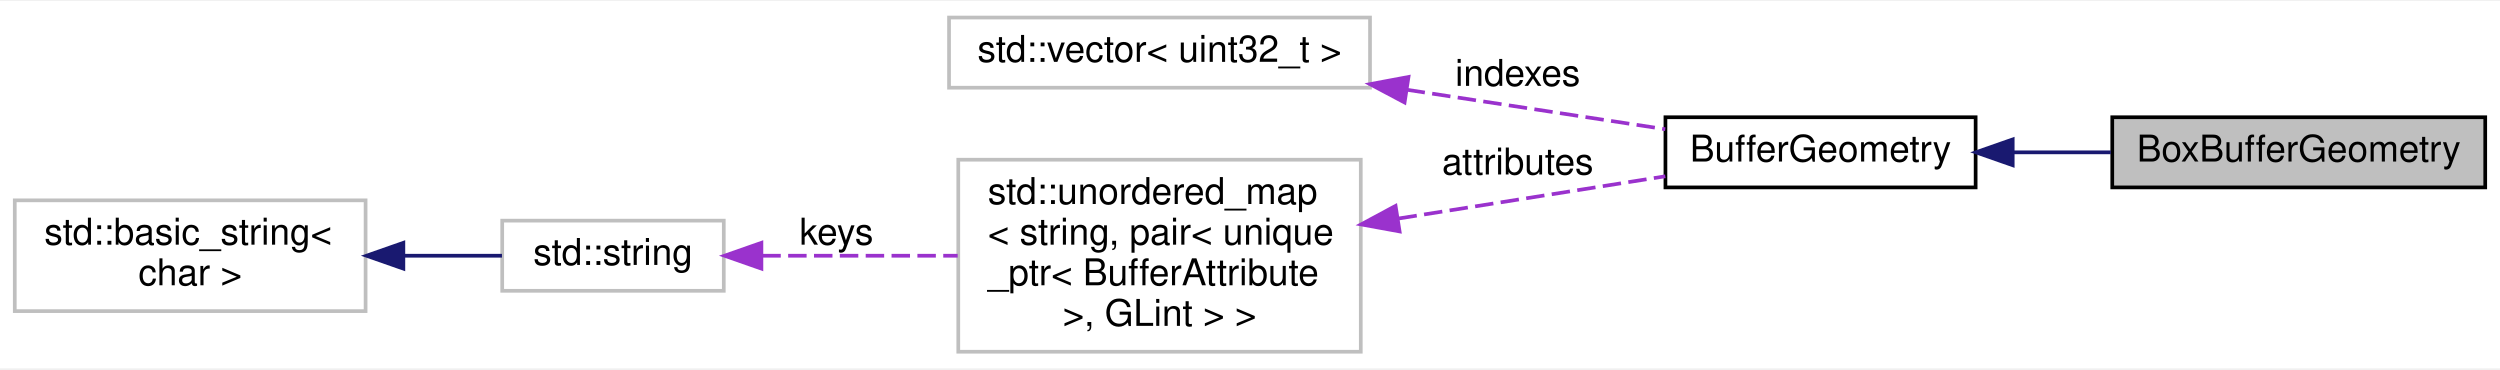
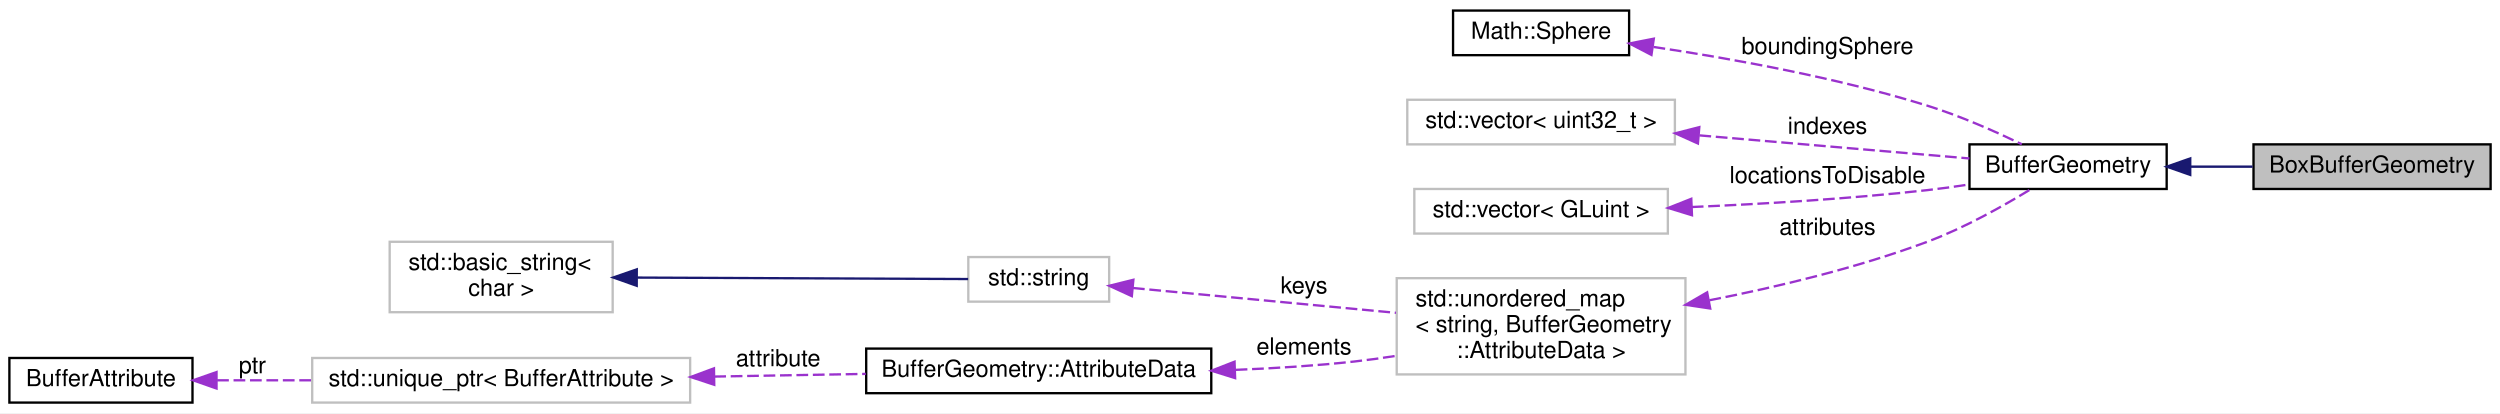
- <svg xmlns="http://www.w3.org/2000/svg" xmlns:xlink="http://www.w3.org/1999/xlink" width="677pt" height="100pt" viewBox="0.00 0.00 677.00 99.50">
-   <g id="graph0" class="graph" transform="scale(1 1) rotate(0) translate(4 95.5)">
-     <polygon fill="white" stroke="transparent" points="-4,4 -4,-95.5 673,-95.5 673,4 -4,4" />
+ <svg xmlns="http://www.w3.org/2000/svg" xmlns:xlink="http://www.w3.org/1999/xlink" width="1065pt" height="176pt" viewBox="0.00 0.00 1065.00 176.00">
+   <g id="graph0" class="graph" transform="scale(1 1) rotate(0) translate(4 172)">
+     <polygon fill="white" stroke="transparent" points="-4,4 -4,-172 1061,-172 1061,4 -4,4" />
    <g id="node1" class="node">
      <g id="a_node1">
        <a xlink:title=" ">
-           <polygon fill="#bfbfbf" stroke="black" points="568,-45 568,-64 669,-64 669,-45 568,-45" />
-           <text text-anchor="middle" x="618.5" y="-52" font-family="Helvetica,sans-Serif" font-size="10.00">BoxBufferGeometry</text>
+           <polygon fill="#bfbfbf" stroke="black" points="956,-91.5 956,-110.5 1057,-110.5 1057,-91.5 956,-91.5" />
+           <text text-anchor="middle" x="1006.5" y="-98.5" font-family="Helvetica,sans-Serif" font-size="10.00">BoxBufferGeometry</text>
        </a>
      </g>
    </g>
    <g id="node2" class="node">
      <g id="a_node2">
        <a xlink:href="class_buffer_geometry.html" target="_top" xlink:title=" ">
-           <polygon fill="white" stroke="black" points="447,-45 447,-64 531,-64 531,-45 447,-45" />
-           <text text-anchor="middle" x="489" y="-52" font-family="Helvetica,sans-Serif" font-size="10.00">BufferGeometry</text>
+           <polygon fill="white" stroke="black" points="835,-91.5 835,-110.5 919,-110.5 919,-91.5 835,-91.5" />
+           <text text-anchor="middle" x="877" y="-98.5" font-family="Helvetica,sans-Serif" font-size="10.00">BufferGeometry</text>
        </a>
      </g>
    </g>
    <g id="edge1" class="edge">
-       <path fill="none" stroke="midnightblue" d="M541.11,-54.5C549.84,-54.5 558.91,-54.5 567.61,-54.5" />
-       <polygon fill="midnightblue" stroke="midnightblue" points="541.04,-51 531.04,-54.5 541.04,-58 541.04,-51" />
+       <path fill="none" stroke="midnightblue" d="M929.11,-101C937.84,-101 946.91,-101 955.61,-101" />
+       <polygon fill="midnightblue" stroke="midnightblue" points="929.04,-97.5 919.04,-101 929.04,-104.5 929.04,-97.5" />
    </g>
    <g id="node3" class="node">
      <g id="a_node3">
-         <a xlink:title=" ">
-           <polygon fill="white" stroke="#bfbfbf" points="253,-72 253,-91 367,-91 367,-72 253,-72" />
-           <text text-anchor="middle" x="310" y="-79" font-family="Helvetica,sans-Serif" font-size="10.00">std::vector&lt; uint32_t &gt;</text>
+         <a xlink:href="struct_math_1_1_sphere.html" target="_top" xlink:title="A structure for handling a mathematical sphere object.">
+           <polygon fill="white" stroke="black" points="615,-148.5 615,-167.5 690,-167.5 690,-148.5 615,-148.5" />
+           <text text-anchor="middle" x="652.5" y="-155.5" font-family="Helvetica,sans-Serif" font-size="10.00">Math::Sphere</text>
        </a>
      </g>
    </g>
    <g id="edge2" class="edge">
-       <path fill="none" stroke="#9a32cd" stroke-dasharray="5,2" d="M376.91,-71.45C400.39,-67.86 426.15,-63.93 446.95,-60.76" />
-       <polygon fill="#9a32cd" stroke="#9a32cd" points="376.36,-67.99 367,-72.96 377.42,-74.91 376.36,-67.99" />
-       <text text-anchor="middle" x="407" y="-72.5" font-family="Helvetica,sans-Serif" font-size="10.00"> indexes</text>
+       <path fill="none" stroke="#9a32cd" stroke-dasharray="5,2" d="M700.41,-152C733.48,-147.08 778.54,-138.95 817,-127 830.9,-122.68 845.89,-116.05 857.29,-110.56" />
+       <polygon fill="#9a32cd" stroke="#9a32cd" points="699.52,-148.6 690.12,-153.49 700.52,-155.52 699.52,-148.6" />
+       <text text-anchor="middle" x="774.5" y="-149" font-family="Helvetica,sans-Serif" font-size="10.00"> boundingSphere</text>
    </g>
    <g id="node4" class="node">
      <g id="a_node4">
        <a xlink:title=" ">
-           <polygon fill="white" stroke="#bfbfbf" points="255.5,-0.5 255.5,-52.5 364.5,-52.5 364.5,-0.5 255.5,-0.5" />
-           <text text-anchor="start" x="263.5" y="-40.5" font-family="Helvetica,sans-Serif" font-size="10.00">std::unordered_map</text>
-           <text text-anchor="start" x="263.5" y="-29.5" font-family="Helvetica,sans-Serif" font-size="10.00">&lt; string, pair&lt; unique</text>
-           <text text-anchor="start" x="263.5" y="-18.5" font-family="Helvetica,sans-Serif" font-size="10.00">_ptr&lt; BufferAttribute</text>
-           <text text-anchor="middle" x="310" y="-7.5" font-family="Helvetica,sans-Serif" font-size="10.00"> &gt;, GLint &gt; &gt;</text>
+           <polygon fill="white" stroke="#bfbfbf" points="595.5,-110.5 595.5,-129.5 709.5,-129.5 709.5,-110.5 595.5,-110.5" />
+           <text text-anchor="middle" x="652.5" y="-117.5" font-family="Helvetica,sans-Serif" font-size="10.00">std::vector&lt; uint32_t &gt;</text>
        </a>
      </g>
    </g>
    <g id="edge3" class="edge">
-       <path fill="none" stroke="#9a32cd" stroke-dasharray="5,2" d="M374.72,-36.58C398.79,-40.39 425.52,-44.62 446.97,-48.01" />
-       <polygon fill="#9a32cd" stroke="#9a32cd" points="375.01,-33.08 364.59,-34.98 373.92,-40 375.01,-33.08" />
-       <text text-anchor="middle" x="407" y="-48.5" font-family="Helvetica,sans-Serif" font-size="10.00"> attributes</text>
+       <path fill="none" stroke="#9a32cd" stroke-dasharray="5,2" d="M719.95,-114.33C757.32,-111.13 802.78,-107.25 834.97,-104.5" />
+       <polygon fill="#9a32cd" stroke="#9a32cd" points="719.31,-110.87 709.65,-115.21 719.91,-117.84 719.31,-110.87" />
+       <text text-anchor="middle" x="774.5" y="-115" font-family="Helvetica,sans-Serif" font-size="10.00"> indexes</text>
    </g>
    <g id="node5" class="node">
      <g id="a_node5">
-         <a xlink:title="STL class.">
-           <polygon fill="white" stroke="#bfbfbf" points="132,-17 132,-36 192,-36 192,-17 132,-17" />
-           <text text-anchor="middle" x="162" y="-24" font-family="Helvetica,sans-Serif" font-size="10.00">std::string</text>
+         <a xlink:title=" ">
+           <polygon fill="white" stroke="#bfbfbf" points="598.5,-72.5 598.5,-91.5 706.5,-91.5 706.5,-72.5 598.5,-72.5" />
+           <text text-anchor="middle" x="652.5" y="-79.5" font-family="Helvetica,sans-Serif" font-size="10.00">std::vector&lt; GLuint &gt;</text>
        </a>
      </g>
    </g>
    <g id="edge4" class="edge">
-       <path fill="none" stroke="#9a32cd" stroke-dasharray="5,2" d="M202.43,-26.5C218.7,-26.5 237.82,-26.5 255.34,-26.5" />
-       <polygon fill="#9a32cd" stroke="#9a32cd" points="202.19,-23 192.19,-26.5 202.19,-30 202.19,-23" />
-       <text text-anchor="middle" x="222.5" y="-29.5" font-family="Helvetica,sans-Serif" font-size="10.00"> keys</text>
+       <path fill="none" stroke="#9a32cd" stroke-dasharray="5,2" d="M716.69,-83.81C747.08,-85.11 784,-87.31 817,-91 822.78,-91.65 828.86,-92.49 834.82,-93.41" />
+       <polygon fill="#9a32cd" stroke="#9a32cd" points="716.78,-80.31 706.64,-83.41 716.49,-87.31 716.78,-80.31" />
+       <text text-anchor="middle" x="774.5" y="-94" font-family="Helvetica,sans-Serif" font-size="10.00"> locationsToDisable</text>
    </g>
    <g id="node6" class="node">
      <g id="a_node6">
-         <a xlink:title="STL class.">
-           <polygon fill="white" stroke="#bfbfbf" points="0,-11.5 0,-41.5 95,-41.5 95,-11.5 0,-11.5" />
-           <text text-anchor="start" x="8" y="-29.5" font-family="Helvetica,sans-Serif" font-size="10.00">std::basic_string&lt;</text>
-           <text text-anchor="middle" x="47.5" y="-18.5" font-family="Helvetica,sans-Serif" font-size="10.00"> char &gt;</text>
+         <a xlink:title=" ">
+           <polygon fill="white" stroke="#bfbfbf" points="591,-12.5 591,-53.5 714,-53.5 714,-12.5 591,-12.5" />
+           <text text-anchor="start" x="599" y="-41.5" font-family="Helvetica,sans-Serif" font-size="10.00">std::unordered_map</text>
+           <text text-anchor="start" x="599" y="-30.5" font-family="Helvetica,sans-Serif" font-size="10.00">&lt; string, BufferGeometry</text>
+           <text text-anchor="middle" x="652.5" y="-19.5" font-family="Helvetica,sans-Serif" font-size="10.00">::AttributeData &gt;</text>
        </a>
      </g>
    </g>
    <g id="edge5" class="edge">
-       <path fill="none" stroke="midnightblue" d="M105.53,-26.5C114.68,-26.5 123.8,-26.5 131.93,-26.5" />
-       <polygon fill="midnightblue" stroke="midnightblue" points="105.23,-23 95.23,-26.5 105.23,-30 105.23,-23" />
+       <path fill="none" stroke="#9a32cd" stroke-dasharray="5,2" d="M724.21,-44.08C753.46,-49.81 787.4,-57.96 817,-69 832.72,-74.86 849.43,-84.25 861.03,-91.35" />
+       <polygon fill="#9a32cd" stroke="#9a32cd" points="724.55,-40.58 714.07,-42.15 723.24,-47.46 724.55,-40.58" />
+       <text text-anchor="middle" x="774.5" y="-72" font-family="Helvetica,sans-Serif" font-size="10.00"> attributes</text>
+     </g>
+     <g id="node7" class="node">
+       <g id="a_node7">
+         <a xlink:title="STL class.">
+           <polygon fill="white" stroke="#bfbfbf" points="408.5,-43.5 408.5,-62.5 468.5,-62.5 468.5,-43.5 408.5,-43.5" />
+           <text text-anchor="middle" x="438.5" y="-50.5" font-family="Helvetica,sans-Serif" font-size="10.00">std::string</text>
+         </a>
+       </g>
+     </g>
+     <g id="edge6" class="edge">
+       <path fill="none" stroke="#9a32cd" stroke-dasharray="5,2" d="M478.64,-49.31C510.03,-46.35 554.63,-42.14 590.67,-38.74" />
+       <polygon fill="#9a32cd" stroke="#9a32cd" points="478.16,-45.84 468.53,-50.26 478.82,-52.81 478.16,-45.84" />
+       <text text-anchor="middle" x="551.5" y="-47" font-family="Helvetica,sans-Serif" font-size="10.00"> keys</text>
+     </g>
+     <g id="node8" class="node">
+       <g id="a_node8">
+         <a xlink:title="STL class.">
+           <polygon fill="white" stroke="#bfbfbf" points="162,-39 162,-69 257,-69 257,-39 162,-39" />
+           <text text-anchor="start" x="170" y="-57" font-family="Helvetica,sans-Serif" font-size="10.00">std::basic_string&lt;</text>
+           <text text-anchor="middle" x="209.5" y="-46" font-family="Helvetica,sans-Serif" font-size="10.00"> char &gt;</text>
+         </a>
+       </g>
+     </g>
+     <g id="edge7" class="edge">
+       <path fill="none" stroke="midnightblue" d="M267.43,-53.75C312.29,-53.55 372.99,-53.28 408.43,-53.13" />
+       <polygon fill="midnightblue" stroke="midnightblue" points="267.24,-50.25 257.26,-53.79 267.27,-57.25 267.24,-50.25" />
+     </g>
+     <g id="node9" class="node">
+       <g id="a_node9">
+         <a xlink:href="struct_buffer_geometry_1_1_attribute_data.html" target="_top" xlink:title=" ">
+           <polygon fill="white" stroke="black" points="365,-4.5 365,-23.5 512,-23.5 512,-4.5 365,-4.5" />
+           <text text-anchor="middle" x="438.5" y="-11.5" font-family="Helvetica,sans-Serif" font-size="10.00">BufferGeometry::AttributeData</text>
+         </a>
+       </g>
+     </g>
+     <g id="edge8" class="edge">
+       <path fill="none" stroke="#9a32cd" stroke-dasharray="5,2" d="M522.39,-14.44C539.18,-15.1 556.68,-16.21 573,-18 578.79,-18.64 584.8,-19.47 590.79,-20.41" />
+       <polygon fill="#9a32cd" stroke="#9a32cd" points="522.16,-10.93 512.05,-14.08 521.92,-17.92 522.16,-10.93" />
+       <text text-anchor="middle" x="551.5" y="-21" font-family="Helvetica,sans-Serif" font-size="10.00"> elements</text>
+     </g>
+     <g id="node10" class="node">
+       <g id="a_node10">
+         <a xlink:title=" ">
+           <polygon fill="white" stroke="#bfbfbf" points="129,-0.5 129,-19.5 290,-19.5 290,-0.5 129,-0.5" />
+           <text text-anchor="middle" x="209.5" y="-7.5" font-family="Helvetica,sans-Serif" font-size="10.00">std::unique_ptr&lt; BufferAttribute &gt;</text>
+         </a>
+       </g>
+     </g>
+     <g id="edge9" class="edge">
+       <path fill="none" stroke="#9a32cd" stroke-dasharray="5,2" d="M300.28,-11.58C321.69,-11.96 344.28,-12.36 364.81,-12.72" />
+       <polygon fill="#9a32cd" stroke="#9a32cd" points="300.27,-8.08 290.21,-11.4 300.15,-15.08 300.27,-8.08" />
+       <text text-anchor="middle" x="327.5" y="-16" font-family="Helvetica,sans-Serif" font-size="10.00"> attribute</text>
+     </g>
+     <g id="node11" class="node">
+       <g id="a_node11">
+         <a xlink:href="class_buffer_attribute.html" target="_top" xlink:title=" ">
+           <polygon fill="white" stroke="black" points="0,-0.5 0,-19.5 78,-19.5 78,-0.5 0,-0.5" />
+           <text text-anchor="middle" x="39" y="-7.5" font-family="Helvetica,sans-Serif" font-size="10.00">BufferAttribute</text>
+         </a>
+       </g>
+     </g>
+     <g id="edge10" class="edge">
+       <path fill="none" stroke="#9a32cd" stroke-dasharray="5,2" d="M88.49,-10C101.09,-10 115.01,-10 128.77,-10" />
+       <polygon fill="#9a32cd" stroke="#9a32cd" points="88.24,-6.5 78.24,-10 88.24,-13.5 88.24,-6.5" />
+       <text text-anchor="middle" x="103.5" y="-13" font-family="Helvetica,sans-Serif" font-size="10.00"> ptr</text>
    </g>
  </g>
</svg>
